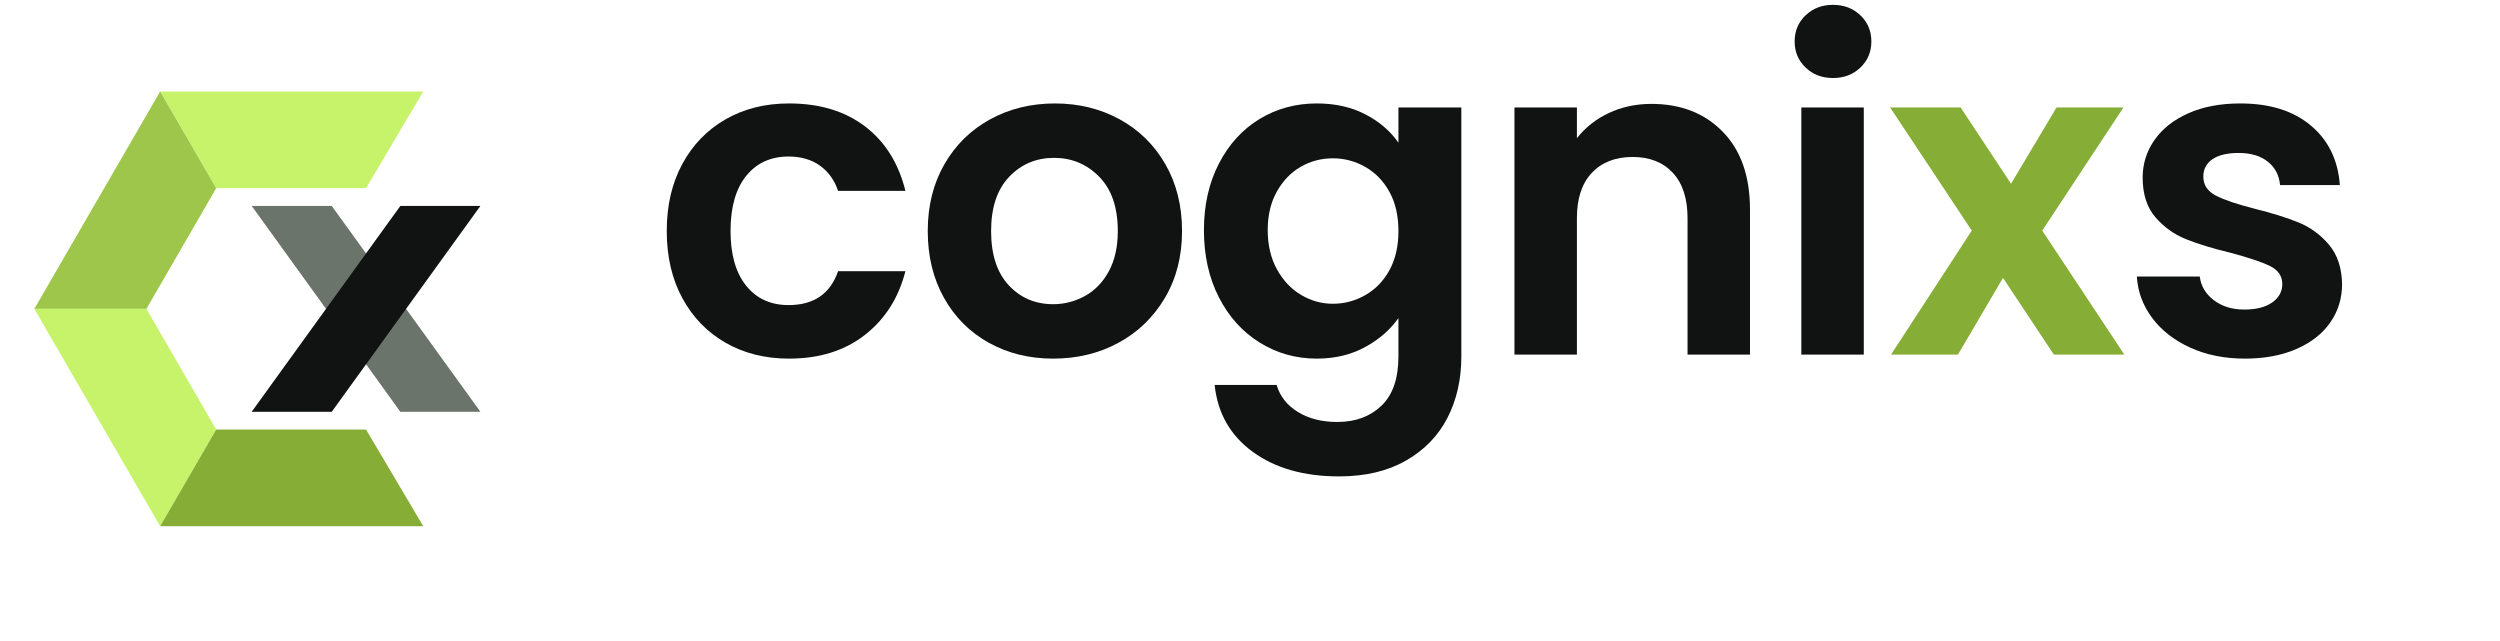
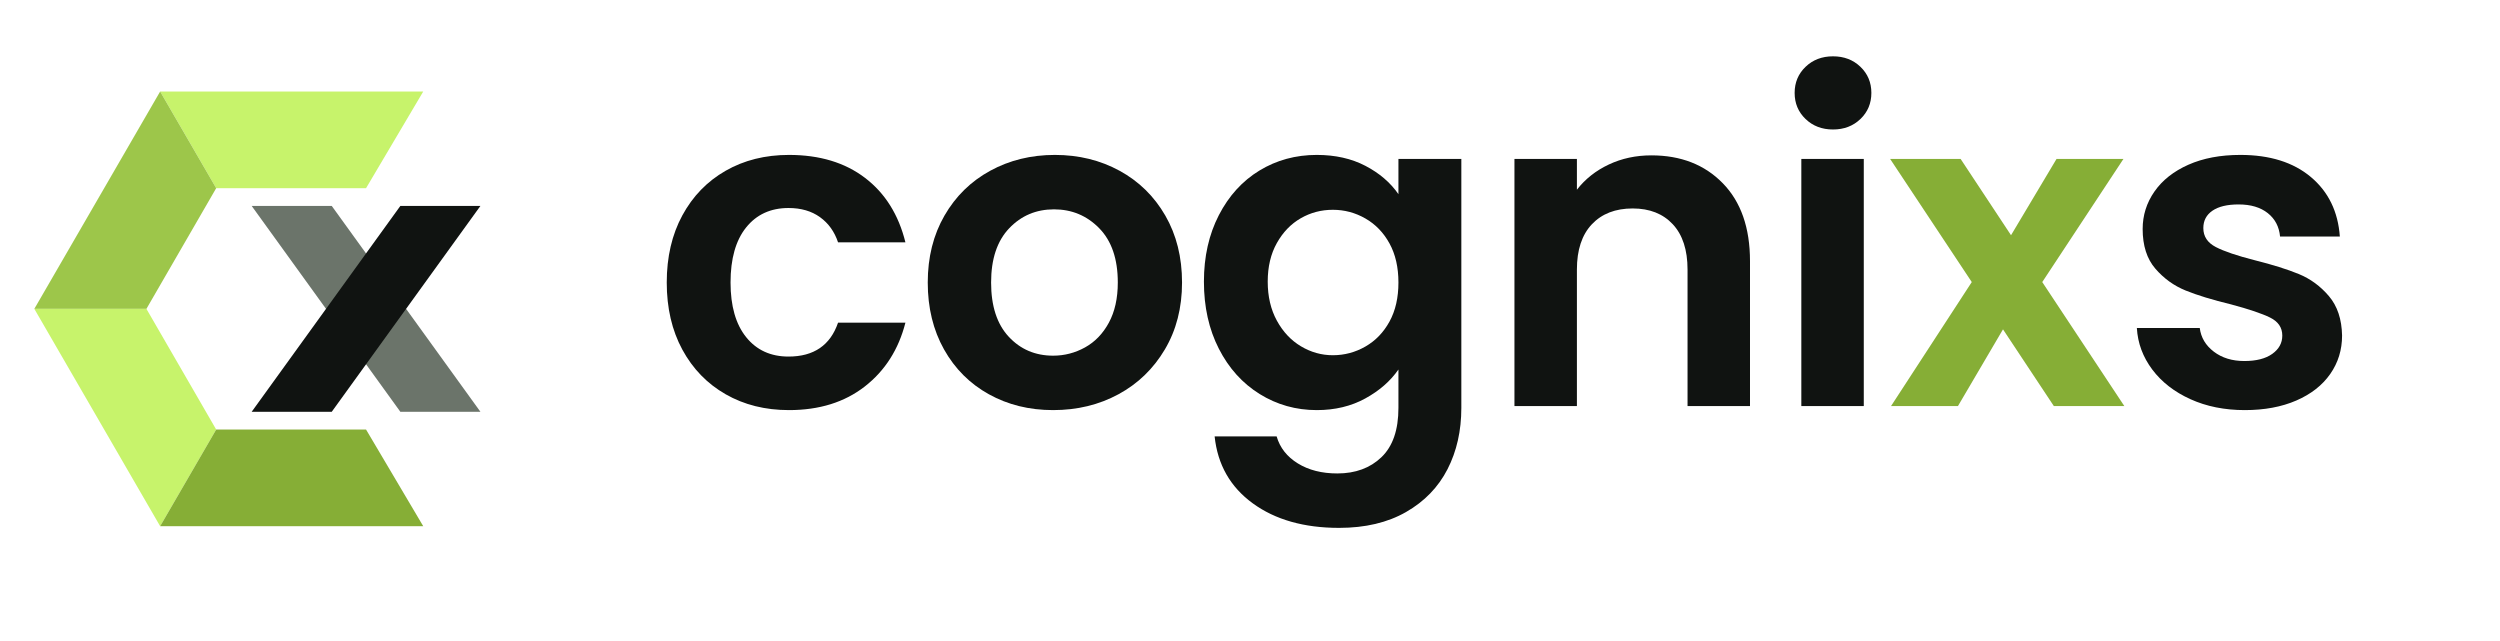
<svg xmlns="http://www.w3.org/2000/svg" viewBox="0 0 437.1 112.0" role="img" aria-label="Cognixs">
  <polygon points="74.00,16.00 28.00,16.00 37.80,32.90 64.00,32.90" fill="#C7F36B" />
  <polygon points="28.00,16.00 6.00,54.00 25.60,54.00 37.80,32.90" fill="#9DC64A" />
  <polygon points="6.00,54.00 28.00,92.00 37.80,75.10 25.60,54.00" fill="#C7F36B" />
  <polygon points="28.00,92.00 74.00,92.00 64.00,75.10 37.80,75.10" fill="#86AE36" />
  <polygon points="44.00,36.00 58.00,36.00 84.00,72.00 70.00,72.00" fill="#6B746A" />
  <polygon points="70.00,36.00 84.00,36.00 58.00,72.00 44.00,72.00" fill="#101311" />
-   <path d="M137.946 18.086Q145.98 18.086 151.245 22.103Q156.51 26.12 158.304 33.374H146.526Q145.59 30.566 143.367 28.967Q141.144 27.368 137.868 27.368Q133.188 27.368 130.458 30.761Q127.728 34.154 127.728 40.394Q127.728 46.556 130.458 49.949Q133.188 53.342 137.868 53.342Q144.498 53.342 146.526 47.414H158.304Q156.51 54.434 151.206 58.568Q145.902 62.702 137.946 62.702Q131.706 62.702 126.87 59.933Q122.034 57.164 119.304 52.133Q116.574 47.102 116.574 40.394Q116.574 33.686 119.304 28.655Q122.034 23.624 126.87 20.855Q131.706 18.086 137.946 18.086Z" fill="#101311" />
-   <path d="M162.208 40.394Q162.208 33.764 165.133 28.694Q168.058 23.624 173.128 20.855Q178.198 18.086 184.438 18.086Q190.678 18.086 195.748 20.855Q200.818 23.624 203.743 28.694Q206.668 33.764 206.668 40.394Q206.668 47.024 203.665 52.094Q200.662 57.164 195.553 59.933Q190.444 62.702 184.126 62.702Q177.886 62.702 172.894 59.933Q167.902 57.164 165.055 52.094Q162.208 47.024 162.208 40.394ZM195.436 40.394Q195.436 34.232 192.199 30.917Q188.962 27.602 184.282 27.602Q179.602 27.602 176.443 30.917Q173.284 34.232 173.284 40.394Q173.284 46.556 176.365 49.871Q179.446 53.186 184.126 53.186Q187.09 53.186 189.703 51.743Q192.316 50.3 193.876 47.414Q195.436 44.528 195.436 40.394Z" fill="#101311" />
-   <path d="M244.502 24.95V18.788H255.5V62.312Q255.5 68.318 253.082 73.037Q250.664 77.756 245.828 80.525Q240.992 83.294 234.128 83.294Q224.924 83.294 219.035 79.004Q213.146 74.714 212.366 67.304H223.208Q224.066 70.268 226.913 72.023Q229.76 73.778 233.816 73.778Q238.574 73.778 241.538 70.931Q244.502 68.084 244.502 62.312V55.604Q242.396 58.646 238.691 60.674Q234.986 62.702 230.228 62.702Q224.768 62.702 220.244 59.894Q215.72 57.086 213.107 51.977Q210.494 46.868 210.494 40.238Q210.494 33.686 213.107 28.616Q215.72 23.546 220.205 20.816Q224.69 18.086 230.228 18.086Q235.064 18.086 238.73 19.997Q242.396 21.908 244.502 24.95ZM233.036 27.68Q229.994 27.68 227.42 29.162Q224.846 30.644 223.247 33.491Q221.648 36.338 221.648 40.238Q221.648 44.138 223.247 47.063Q224.846 49.988 227.459 51.548Q230.072 53.108 233.036 53.108Q236.078 53.108 238.73 51.587Q241.382 50.066 242.942 47.219Q244.502 44.372 244.502 40.394Q244.502 36.416 242.942 33.569Q241.382 30.722 238.73 29.201Q236.078 27.68 233.036 27.68Z" fill="#101311" />
-   <path d="M305.97 36.65V62.0H295.05V38.132Q295.05 32.984 292.476 30.215Q289.902 27.446 285.456 27.446Q280.932 27.446 278.319 30.215Q275.706 32.984 275.706 38.132V62.0H264.786V18.788H275.706V24.17Q277.89 21.362 281.283 19.763Q284.676 18.164 288.732 18.164Q296.454 18.164 301.212 23.039Q305.97 27.914 305.97 36.65Z" fill="#101311" />
-   <path d="M313.774 7.244Q313.774 4.514 315.685 2.681Q317.596 0.848 320.482 0.848Q323.368 0.848 325.279 2.681Q327.19 4.514 327.19 7.244Q327.19 9.974 325.279 11.807Q323.368 13.64 320.482 13.64Q317.596 13.64 315.685 11.807Q313.774 9.974 313.774 7.244ZM325.864 18.788V62.0H314.944V18.788Z" fill="#101311" />
-   <path d="M359.096 62.0 350.204 48.584 342.326 62.0H330.626L344.744 40.316L330.47 18.788H342.794L351.608 32.126L359.564 18.788H371.264L357.068 40.316L371.42 62.0Z" fill="#86AE36" />
-   <path d="M373.608 48.35H384.606Q384.918 50.846 387.063 52.484Q389.208 54.122 392.406 54.122Q395.526 54.122 397.281 52.874Q399.036 51.626 399.036 49.676Q399.036 47.57 396.891 46.517Q394.746 45.464 390.066 44.216Q385.23 43.046 382.149 41.798Q379.068 40.55 376.845 37.976Q374.622 35.402 374.622 31.034Q374.622 27.446 376.689 24.482Q378.756 21.518 382.617 19.802Q386.478 18.086 391.704 18.086Q399.426 18.086 404.028 21.947Q408.63 25.808 409.098 32.36H398.646Q398.412 29.786 396.501 28.265Q394.59 26.744 391.392 26.744Q388.428 26.744 386.829 27.836Q385.23 28.928 385.23 30.878Q385.23 33.062 387.414 34.193Q389.598 35.324 394.2 36.494Q398.88 37.664 401.922 38.912Q404.964 40.16 407.187 42.773Q409.41 45.386 409.488 49.676Q409.488 53.42 407.421 56.384Q405.354 59.348 401.493 61.025Q397.632 62.702 392.484 62.702Q387.18 62.702 382.968 60.791Q378.756 58.88 376.299 55.604Q373.842 52.328 373.608 48.35Z" fill="#101311" />
+   <g transform="translate(0, 9)">
+     <path d="M137.946 18.086Q145.98 18.086 151.245 22.103Q156.51 26.12 158.304 33.374H146.526Q145.59 30.566 143.367 28.967Q141.144 27.368 137.868 27.368Q133.188 27.368 130.458 30.761Q127.728 34.154 127.728 40.394Q127.728 46.556 130.458 49.949Q133.188 53.342 137.868 53.342Q144.498 53.342 146.526 47.414H158.304Q156.51 54.434 151.206 58.568Q145.902 62.702 137.946 62.702Q131.706 62.702 126.87 59.933Q122.034 57.164 119.304 52.133Q116.574 47.102 116.574 40.394Q116.574 33.686 119.304 28.655Q122.034 23.624 126.87 20.855Q131.706 18.086 137.946 18.086Z" fill="#101311" />
+     <path d="M162.208 40.394Q162.208 33.764 165.133 28.694Q168.058 23.624 173.128 20.855Q178.198 18.086 184.438 18.086Q190.678 18.086 195.748 20.855Q200.818 23.624 203.743 28.694Q206.668 33.764 206.668 40.394Q206.668 47.024 203.665 52.094Q200.662 57.164 195.553 59.933Q190.444 62.702 184.126 62.702Q177.886 62.702 172.894 59.933Q167.902 57.164 165.055 52.094Q162.208 47.024 162.208 40.394ZM195.436 40.394Q195.436 34.232 192.199 30.917Q188.962 27.602 184.282 27.602Q179.602 27.602 176.443 30.917Q173.284 34.232 173.284 40.394Q173.284 46.556 176.365 49.871Q179.446 53.186 184.126 53.186Q187.09 53.186 189.703 51.743Q192.316 50.3 193.876 47.414Q195.436 44.528 195.436 40.394Z" fill="#101311" />
+     <path d="M244.502 24.95V18.788H255.5V62.312Q255.5 68.318 253.082 73.037Q250.664 77.756 245.828 80.525Q240.992 83.294 234.128 83.294Q224.924 83.294 219.035 79.004Q213.146 74.714 212.366 67.304H223.208Q224.066 70.268 226.913 72.023Q229.76 73.778 233.816 73.778Q238.574 73.778 241.538 70.931Q244.502 68.084 244.502 62.312V55.604Q242.396 58.646 238.691 60.674Q234.986 62.702 230.228 62.702Q224.768 62.702 220.244 59.894Q215.72 57.086 213.107 51.977Q210.494 46.868 210.494 40.238Q210.494 33.686 213.107 28.616Q215.72 23.546 220.205 20.816Q224.69 18.086 230.228 18.086Q235.064 18.086 238.73 19.997Q242.396 21.908 244.502 24.95ZM233.036 27.68Q229.994 27.68 227.42 29.162Q224.846 30.644 223.247 33.491Q221.648 36.338 221.648 40.238Q221.648 44.138 223.247 47.063Q224.846 49.988 227.459 51.548Q230.072 53.108 233.036 53.108Q236.078 53.108 238.73 51.587Q241.382 50.066 242.942 47.219Q244.502 44.372 244.502 40.394Q244.502 36.416 242.942 33.569Q241.382 30.722 238.73 29.201Q236.078 27.68 233.036 27.68Z" fill="#101311" />
+     <path d="M305.97 36.65V62.0H295.05V38.132Q295.05 32.984 292.476 30.215Q289.902 27.446 285.456 27.446Q280.932 27.446 278.319 30.215Q275.706 32.984 275.706 38.132V62.0H264.786V18.788H275.706V24.17Q277.89 21.362 281.283 19.763Q284.676 18.164 288.732 18.164Q296.454 18.164 301.212 23.039Q305.97 27.914 305.97 36.65Z" fill="#101311" />
+     <path d="M313.774 7.244Q313.774 4.514 315.685 2.681Q317.596 0.848 320.482 0.848Q323.368 0.848 325.279 2.681Q327.19 4.514 327.19 7.244Q327.19 9.974 325.279 11.807Q323.368 13.64 320.482 13.64Q317.596 13.64 315.685 11.807Q313.774 9.974 313.774 7.244ZM325.864 18.788V62.0H314.944V18.788Z" fill="#101311" />
+     <path d="M359.096 62.0 350.204 48.584 342.326 62.0H330.626L344.744 40.316L330.47 18.788H342.794L351.608 32.126L359.564 18.788H371.264L357.068 40.316L371.42 62.0Z" fill="#86AE36" />
+     <path d="M373.608 48.35H384.606Q384.918 50.846 387.063 52.484Q389.208 54.122 392.406 54.122Q395.526 54.122 397.281 52.874Q399.036 51.626 399.036 49.676Q399.036 47.57 396.891 46.517Q394.746 45.464 390.066 44.216Q385.23 43.046 382.149 41.798Q379.068 40.55 376.845 37.976Q374.622 35.402 374.622 31.034Q374.622 27.446 376.689 24.482Q378.756 21.518 382.617 19.802Q386.478 18.086 391.704 18.086Q399.426 18.086 404.028 21.947Q408.63 25.808 409.098 32.36H398.646Q398.412 29.786 396.501 28.265Q394.59 26.744 391.392 26.744Q388.428 26.744 386.829 27.836Q385.23 28.928 385.23 30.878Q385.23 33.062 387.414 34.193Q389.598 35.324 394.2 36.494Q398.88 37.664 401.922 38.912Q404.964 40.16 407.187 42.773Q409.41 45.386 409.488 49.676Q409.488 53.42 407.421 56.384Q405.354 59.348 401.493 61.025Q397.632 62.702 392.484 62.702Q387.18 62.702 382.968 60.791Q378.756 58.88 376.299 55.604Q373.842 52.328 373.608 48.35Z" fill="#101311" />
+   </g>
</svg>
